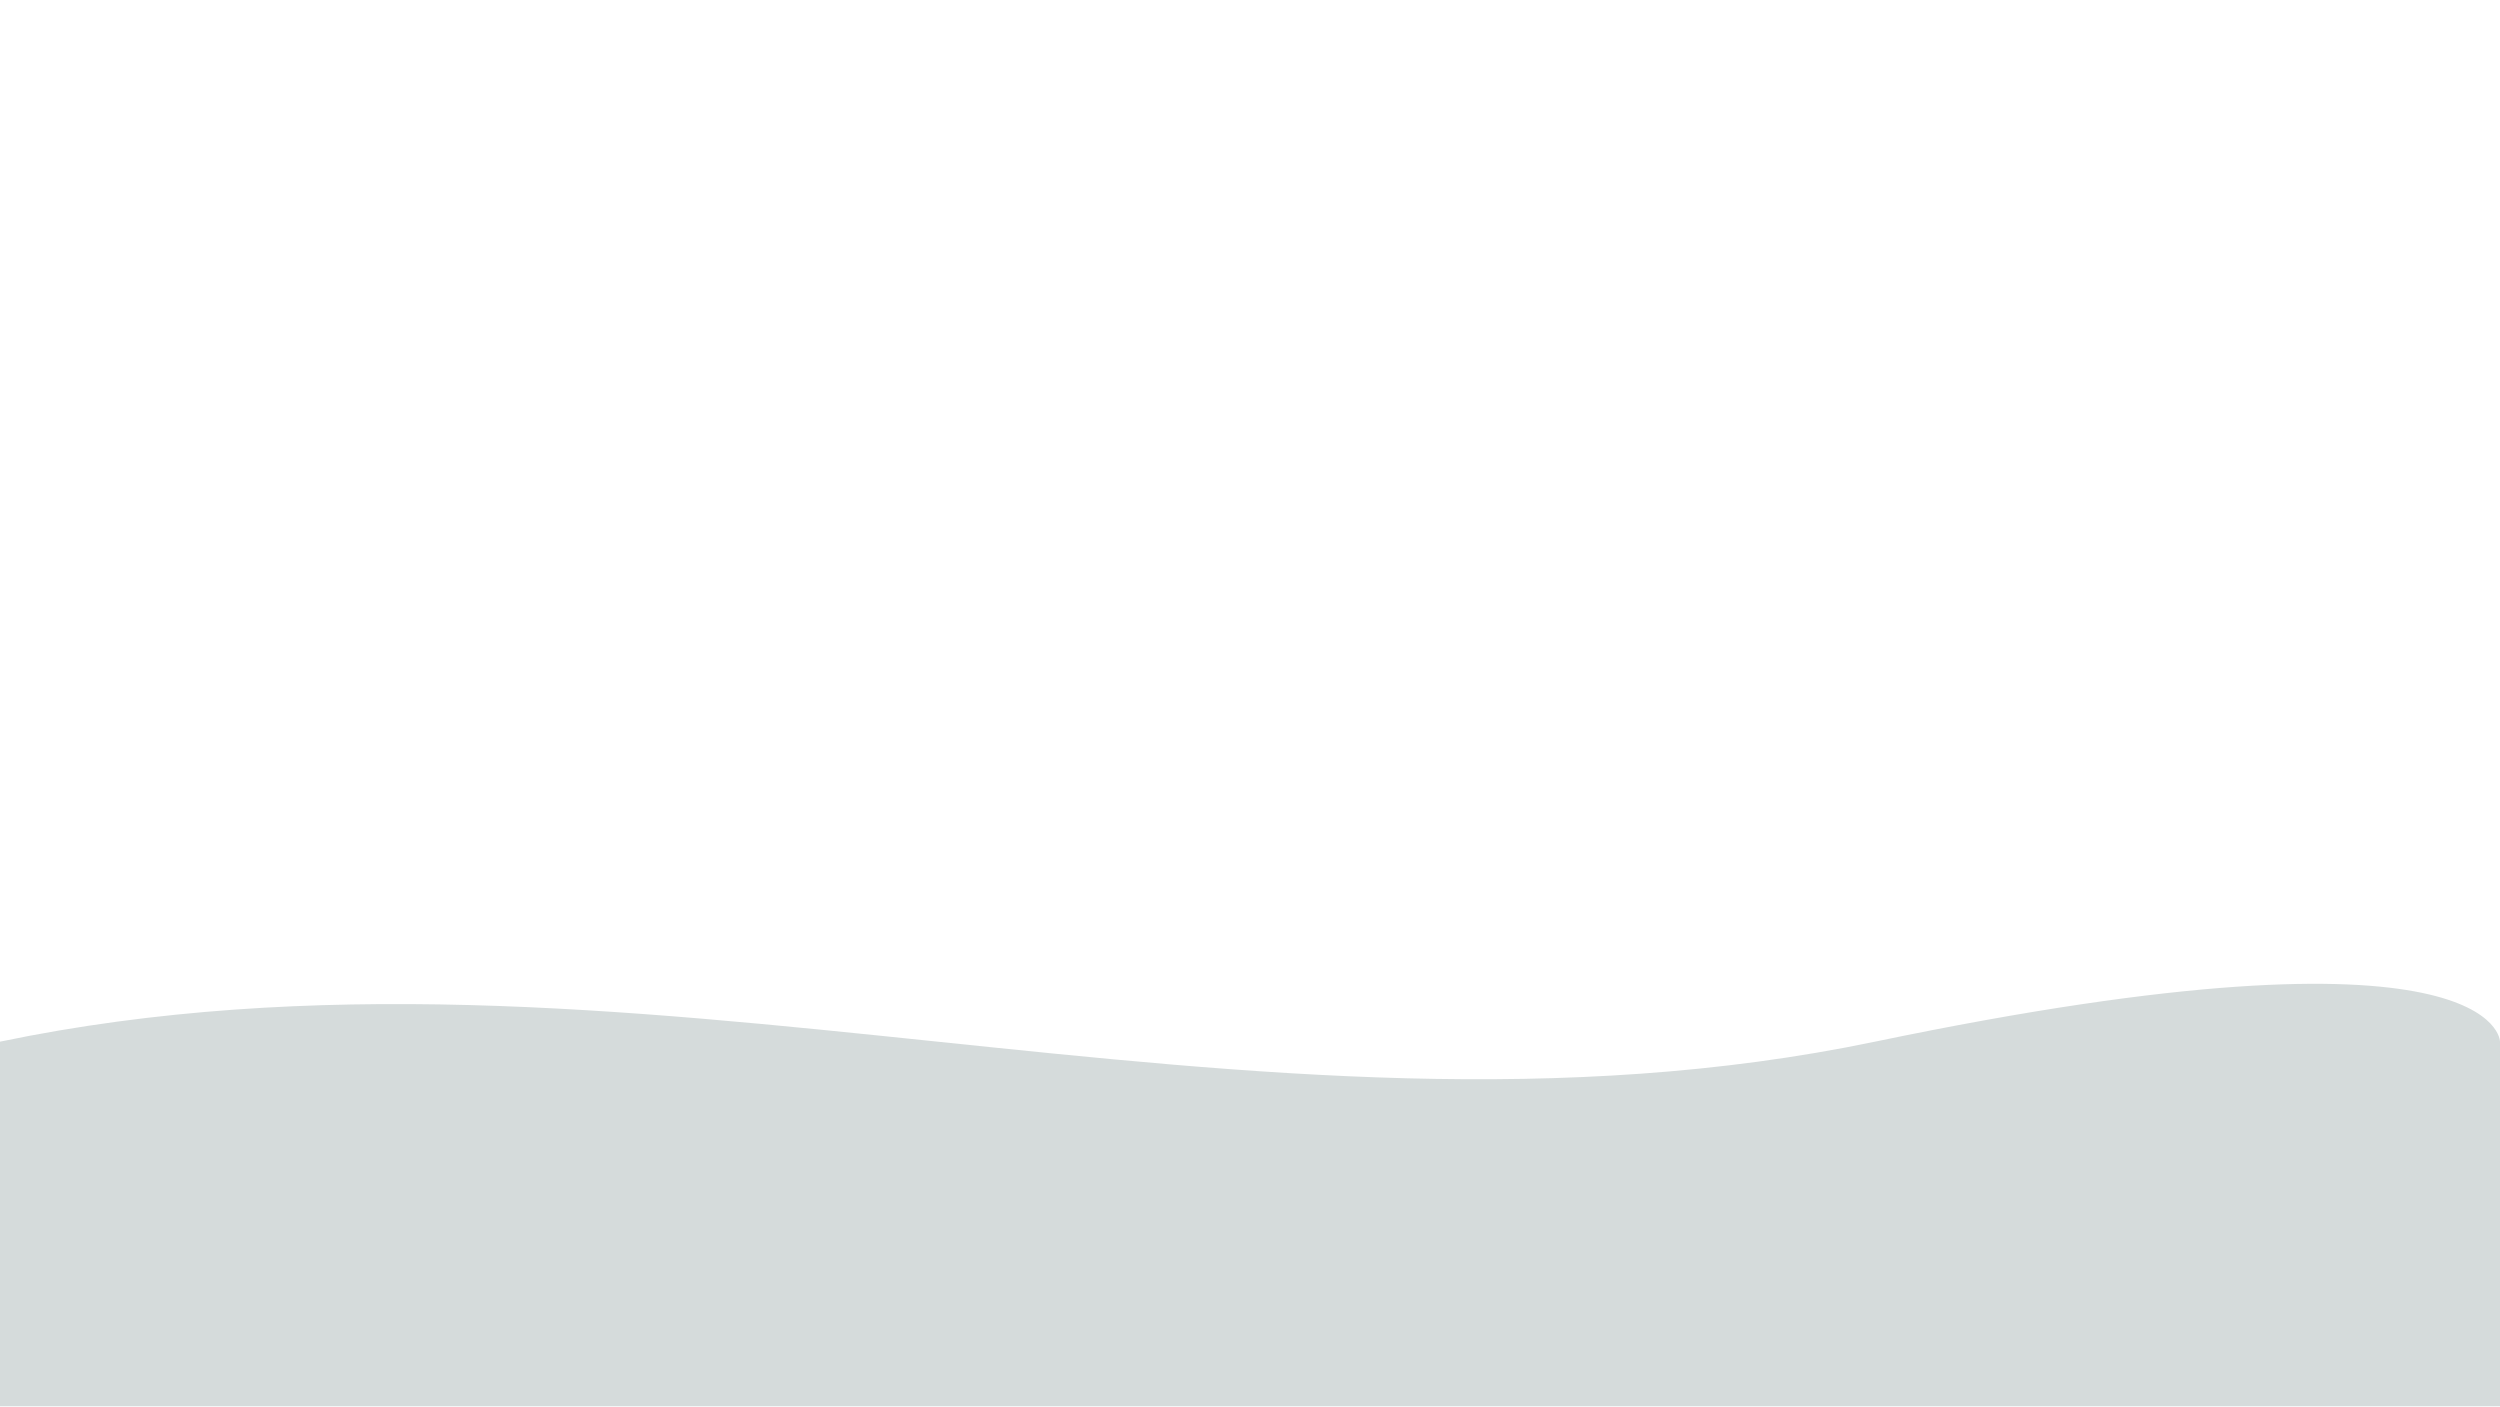
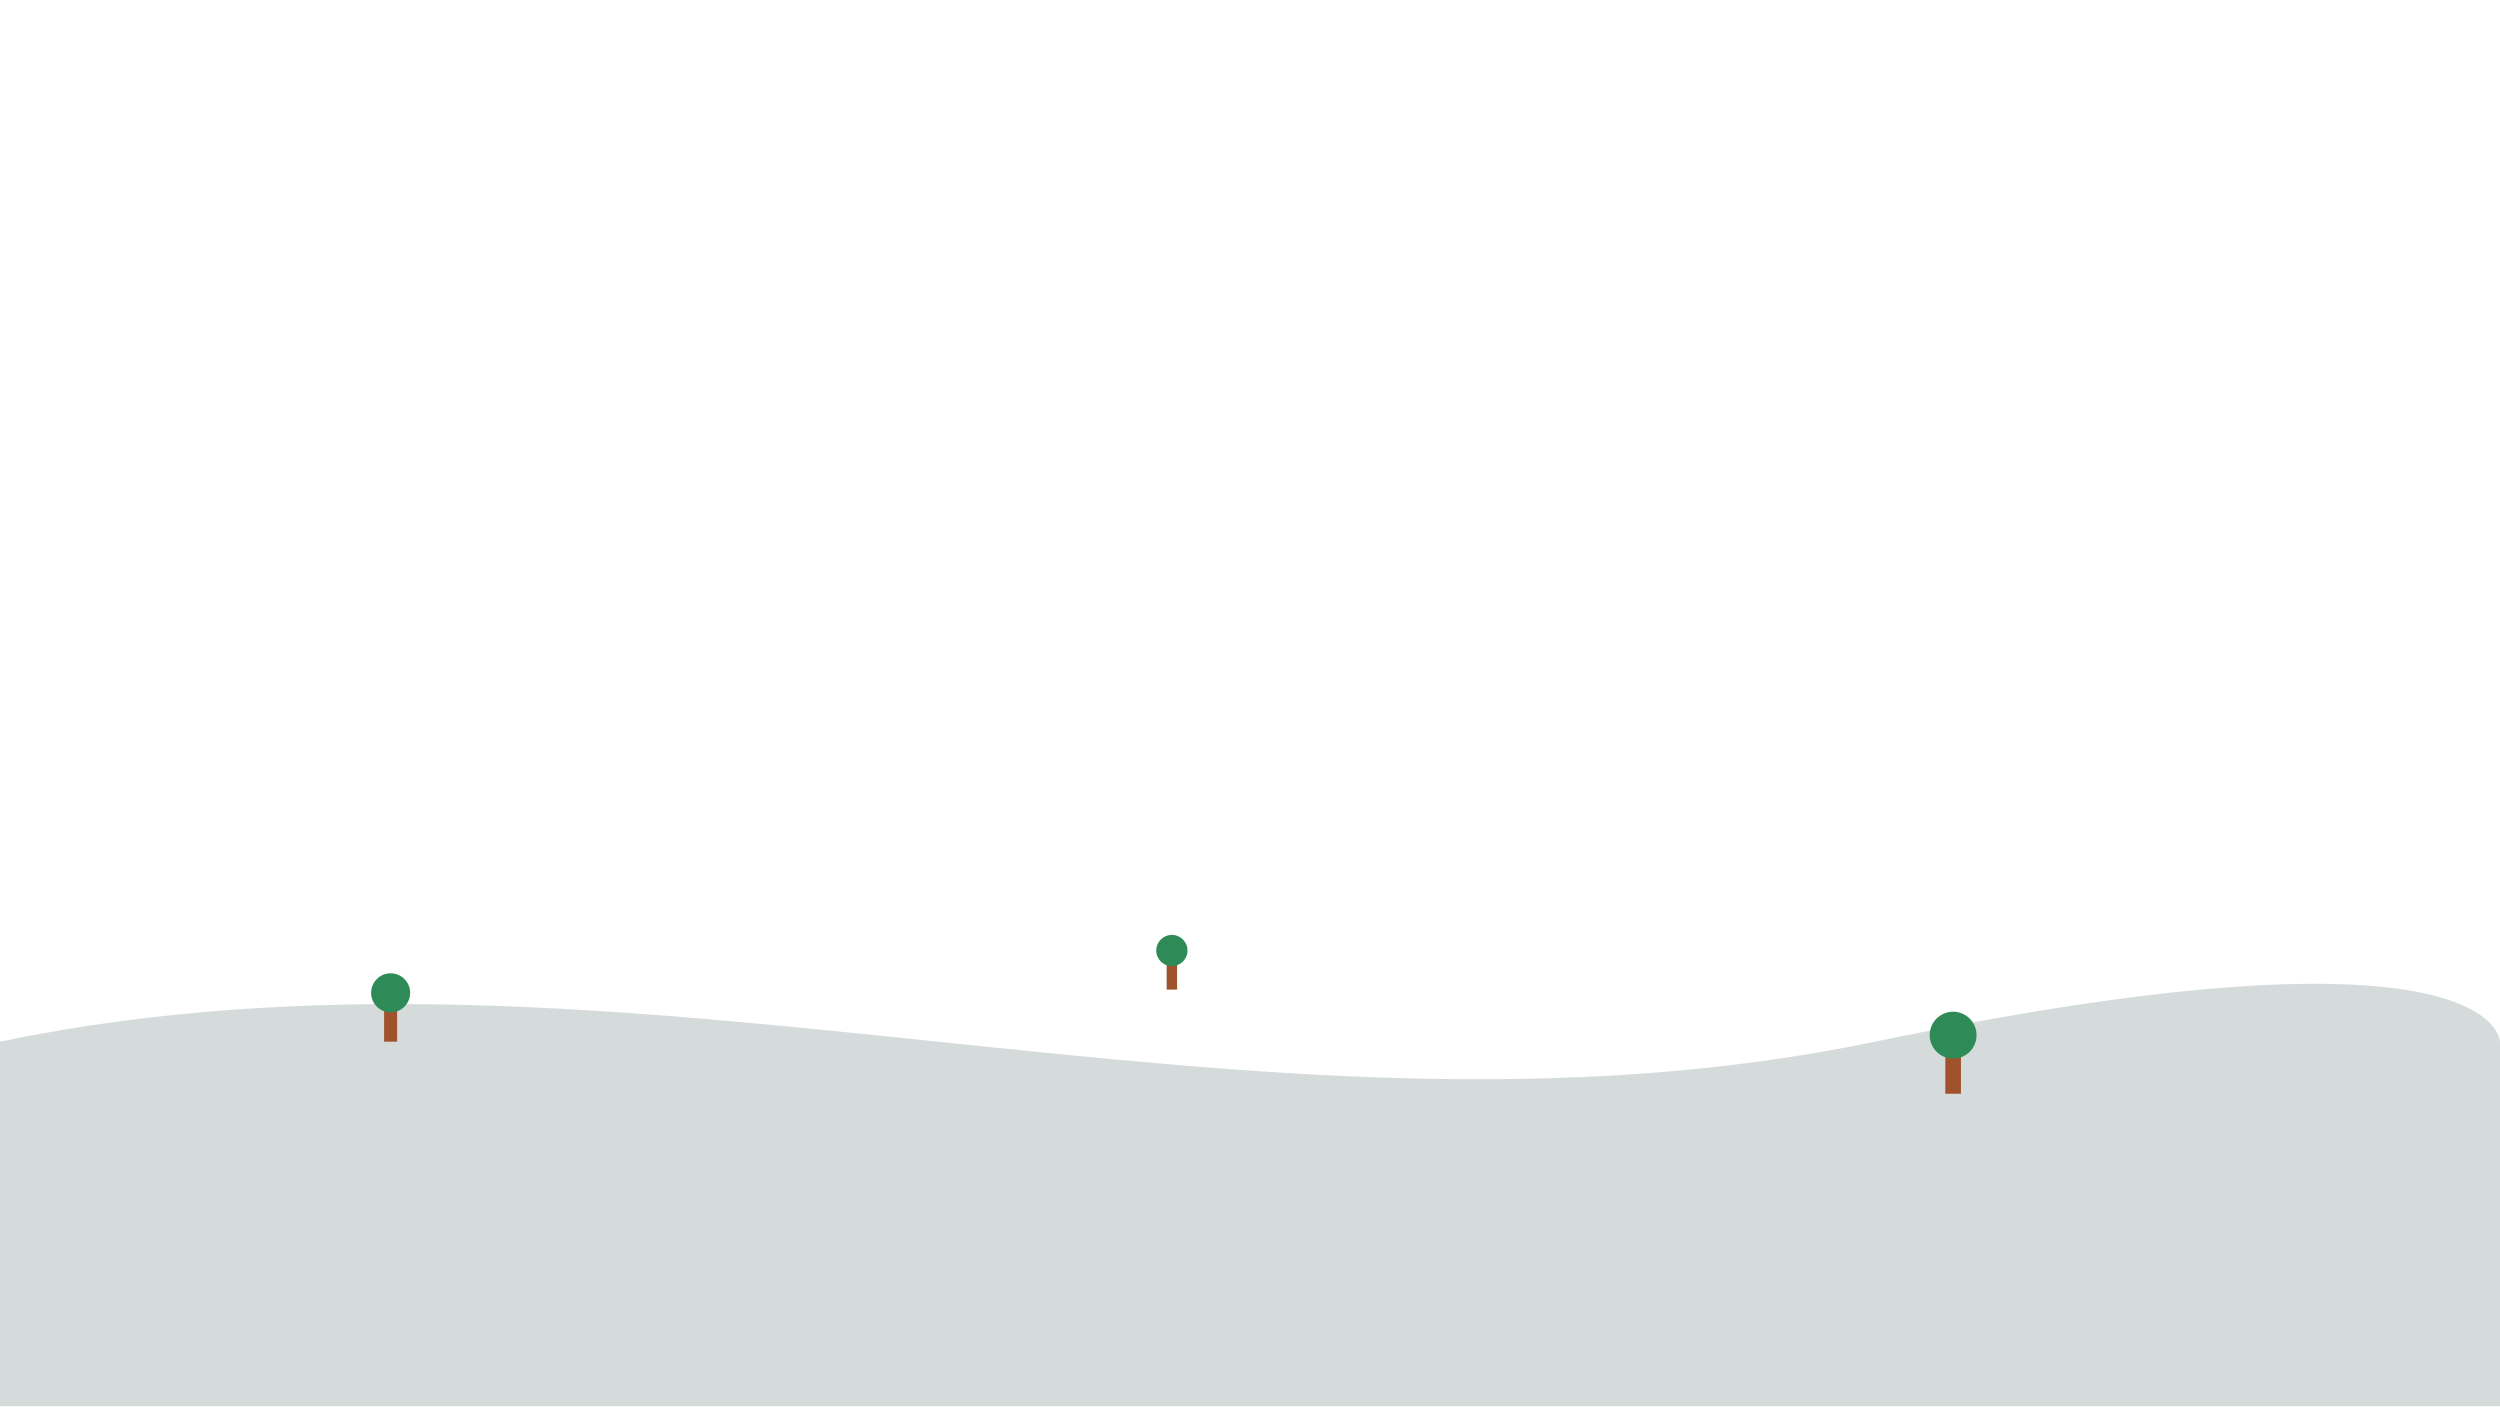
<svg xmlns="http://www.w3.org/2000/svg" width="1920" height="1080" viewBox="0 0 1920 1080">
  <path d="M0,1080 V800 C480,700 960,900 1440,800 C1920,700 1920,800 1920,800 V1080 H0 Z" fill="#D5DBDB" />
+   <g transform="translate(300, 750) scale(0.5)">
+     <rect x="-10" y="50" width="20" height="50" fill="#A0522D" />
+     <circle cx="0" cy="25" r="30" fill="#2E8B57" />
+   </g>
+   <g transform="translate(900, 720) scale(0.4)">
+     <rect x="-10" y="50" width="20" height="50" fill="#A0522D" />
+     <circle cx="0" cy="25" r="30" fill="#2E8B57" />
+   </g>
+   <g transform="translate(1500, 780) scale(0.6)">
+     <rect x="-10" y="50" width="20" height="50" fill="#A0522D" />
+     <circle cx="0" cy="25" r="30" fill="#2E8B57" />
+   </g>
</svg>
